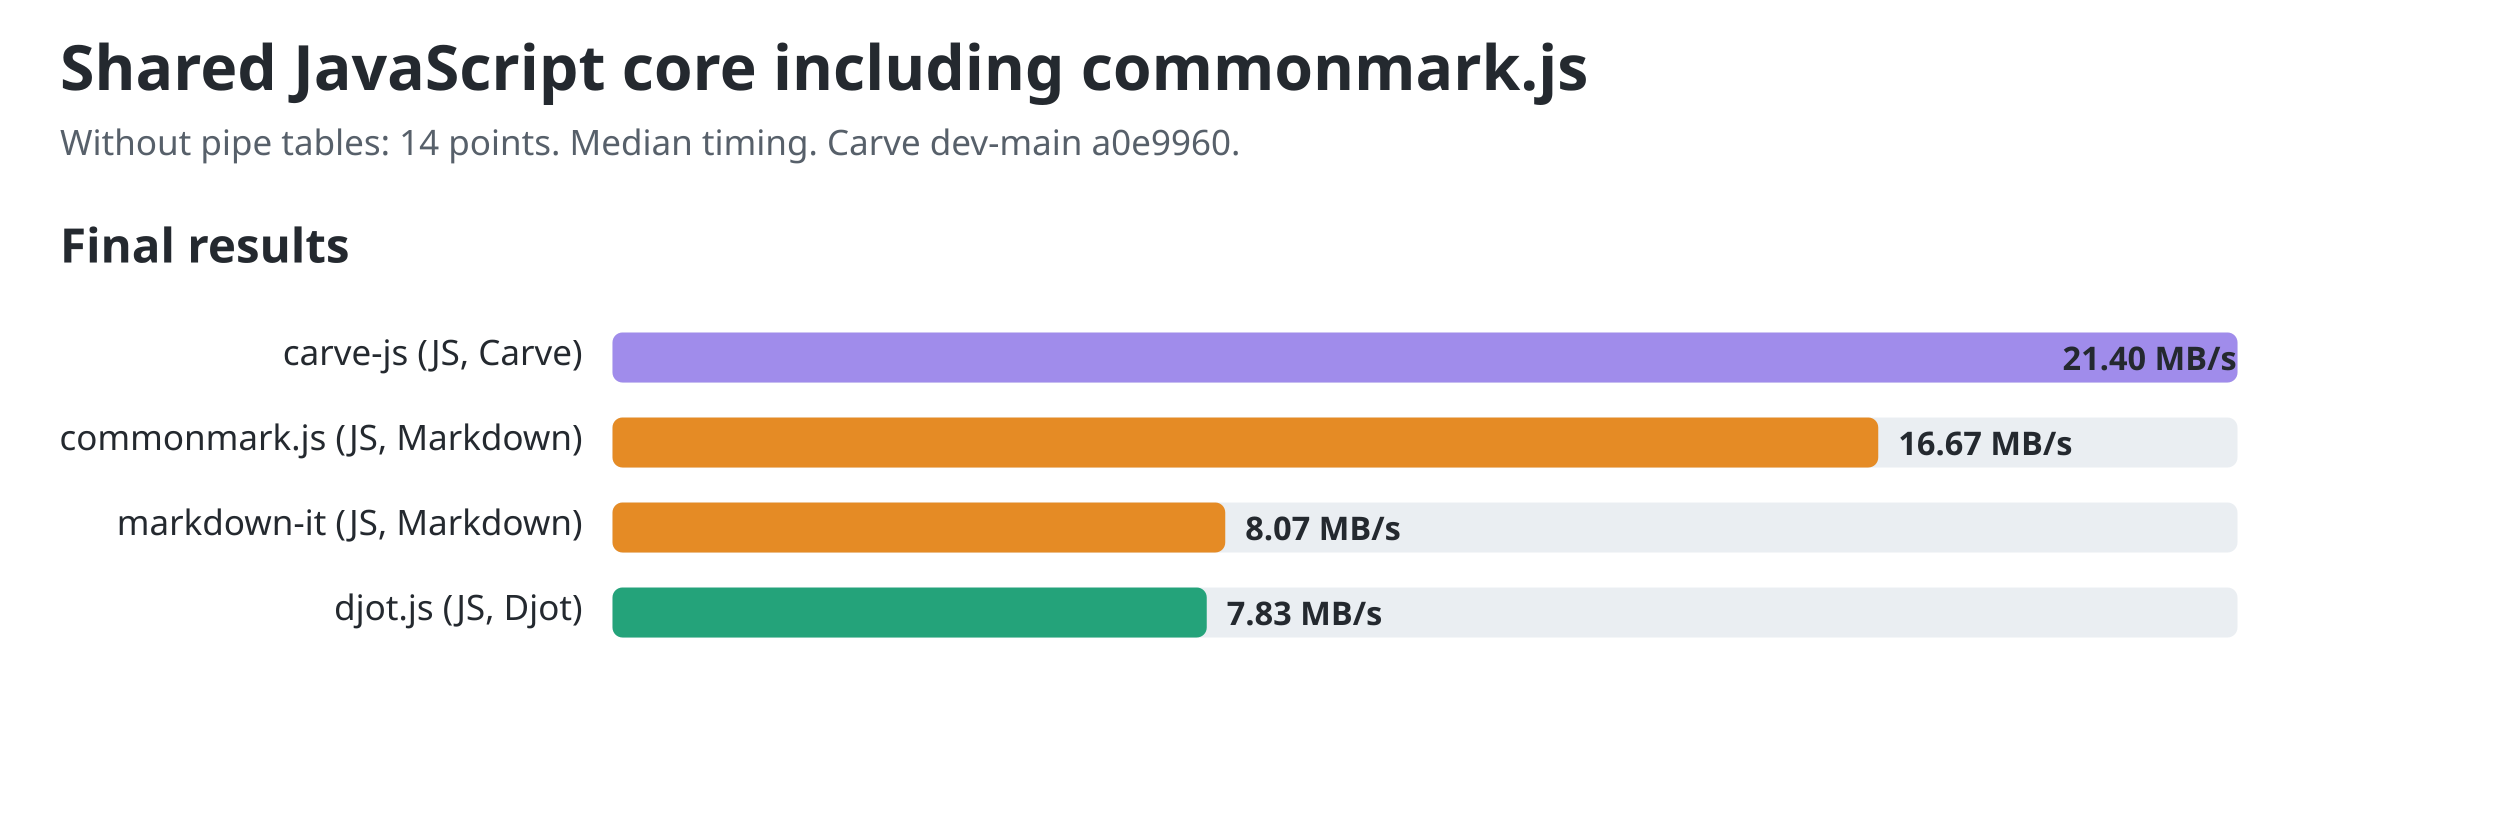
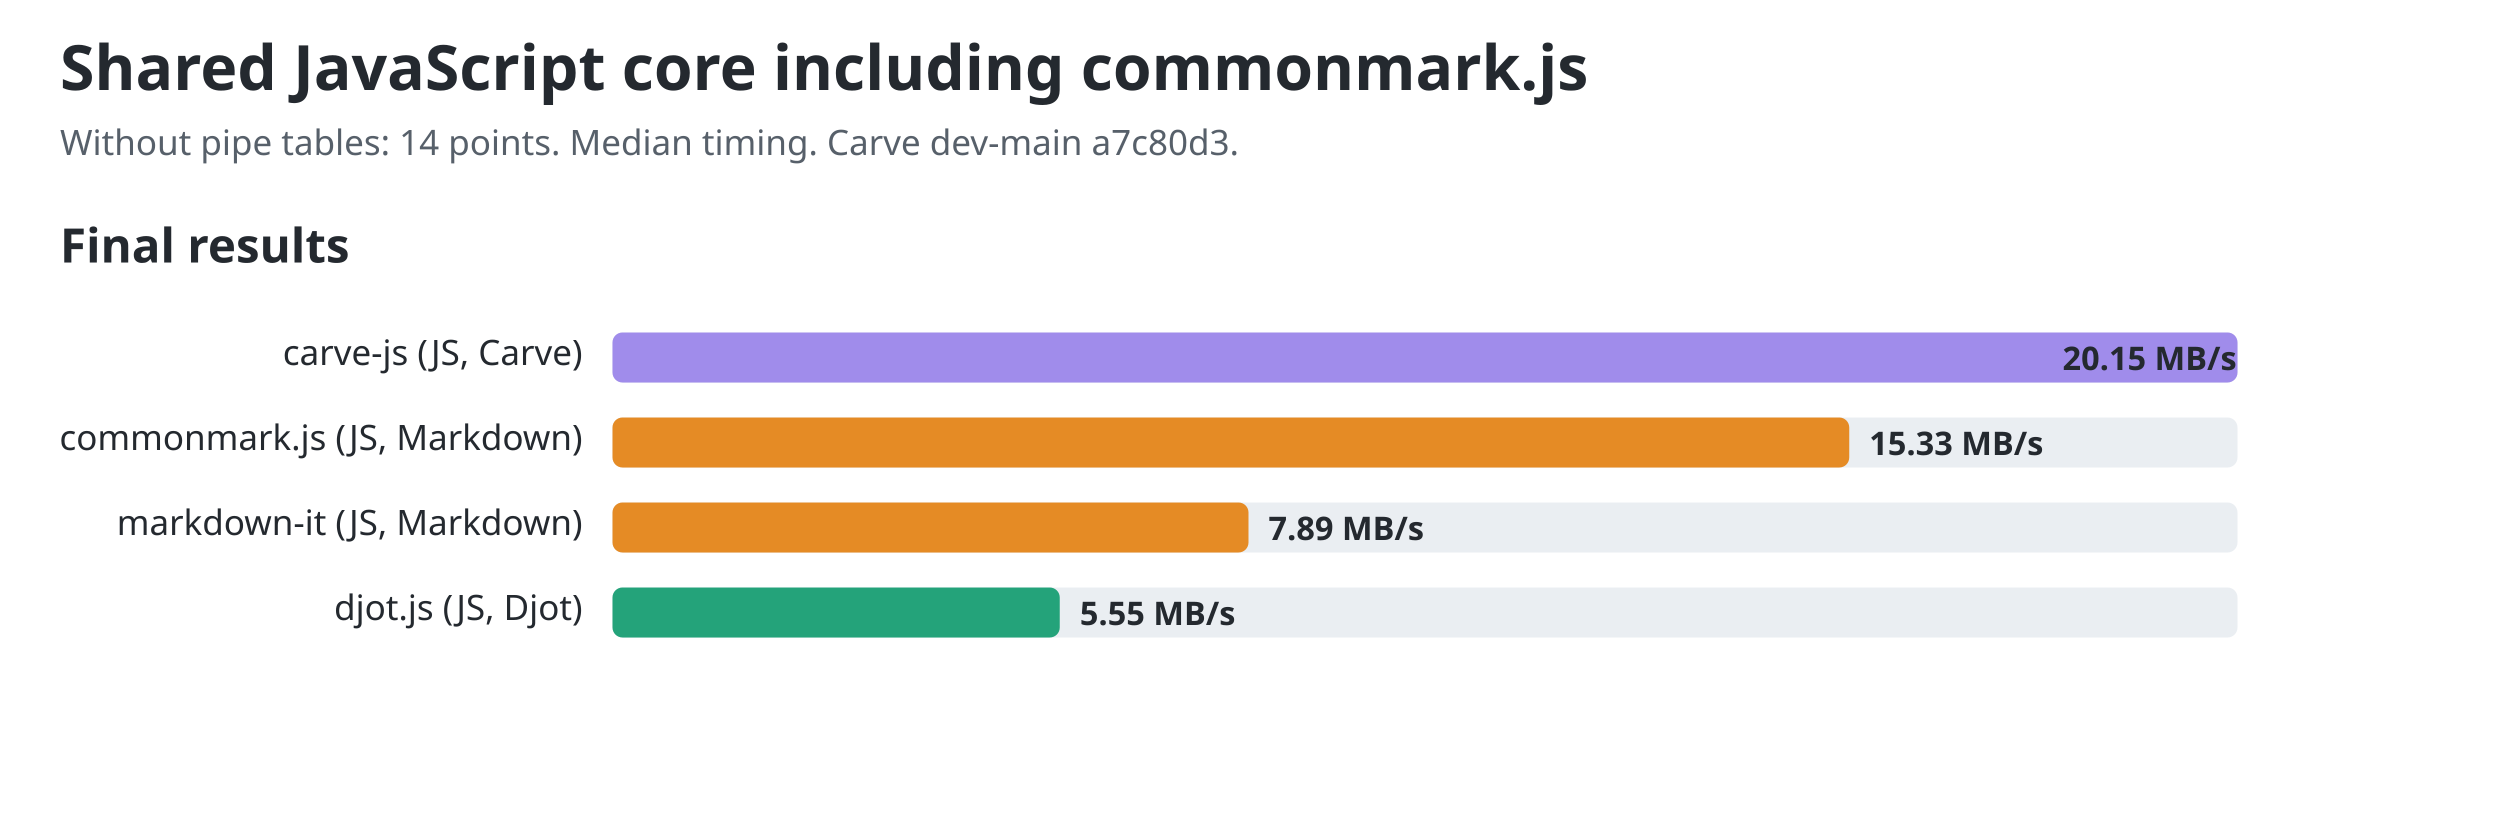
<svg xmlns="http://www.w3.org/2000/svg" width="1000" height="331" viewBox="0 0 1000 331" role="img" aria-labelledby="title desc">
  <style>text{font-family:ui-sans-serif,system-ui,sans-serif;fill:#24292f}.title{font-size:25px;font-weight:700}.sub{font-size:14px;fill:#57606a}.group{font-size:19px;font-weight:650}.label{font-size:14px}.value{font-size:13px;font-weight:650;fill:#24292f}.track{fill:#eaeef2}@media(prefers-color-scheme:dark){text,.value{fill:#f0f6fc}.sub{fill:#8c959f}.track{fill:#30363d}}</style>
  <text id="chart-title" class="title" x="24" y="36">Shared JavaScript core including commonmark.js</text>
-   <text class="sub" x="24" y="62">Without pipe tables: 14 points. Median timing. Carve dev-main a0e9960.</text>
+   <text class="sub" x="24" y="62">Without pipe tables: 14 points. Median timing. Carve dev-main a7c80d3.</text>
  <text class="group" x="24" y="105">Final results</text>
  <text class="label" x="233" y="146" text-anchor="end">carve-js (JS, Carve)</text>
  <rect class="track" x="245" y="133" width="650" height="20" rx="4" />
  <rect x="245" y="133" width="650.0" height="20" rx="4" fill="#a08ceb" />
-   <text class="value" x="825" y="148">21.40 MB/s</text>
+   <text class="value" x="825" y="148">20.15 MB/s</text>
  <text class="label" x="233" y="180" text-anchor="end">commonmark.js (JS, Markdown)</text>
  <rect class="track" x="245" y="167" width="650" height="20" rx="4" />
-   <rect x="245" y="167" width="506.3" height="20" rx="4" fill="#e58b25" />
-   <text class="value" x="759.324" y="182">16.67 MB/s</text>
+   <rect x="245" y="167" width="494.7" height="20" rx="4" fill="#e58b25" />
+   <text class="value" x="747.687" y="182">15.33 MB/s</text>
  <text class="label" x="233" y="214" text-anchor="end">markdown-it (JS, Markdown)</text>
  <rect class="track" x="245" y="201" width="650" height="20" rx="4" />
-   <rect x="245" y="201" width="245.1" height="20" rx="4" fill="#e58b25" />
-   <text class="value" x="498.098" y="216">8.07 MB/s</text>
+   <rect x="245" y="201" width="254.4" height="20" rx="4" fill="#e58b25" />
+   <text class="value" x="507.385" y="216">7.89 MB/s</text>
  <text class="label" x="233" y="248" text-anchor="end">djot.js (JS, Djot)</text>
  <rect class="track" x="245" y="235" width="650" height="20" rx="4" />
-   <rect x="245" y="235" width="237.7" height="20" rx="4" fill="#24a37a" />
-   <text class="value" x="490.692" y="250">7.83 MB/s</text>
+   <rect x="245" y="235" width="178.9" height="20" rx="4" fill="#24a37a" />
+   <text class="value" x="431.937" y="250">5.55 MB/s</text>
</svg>
